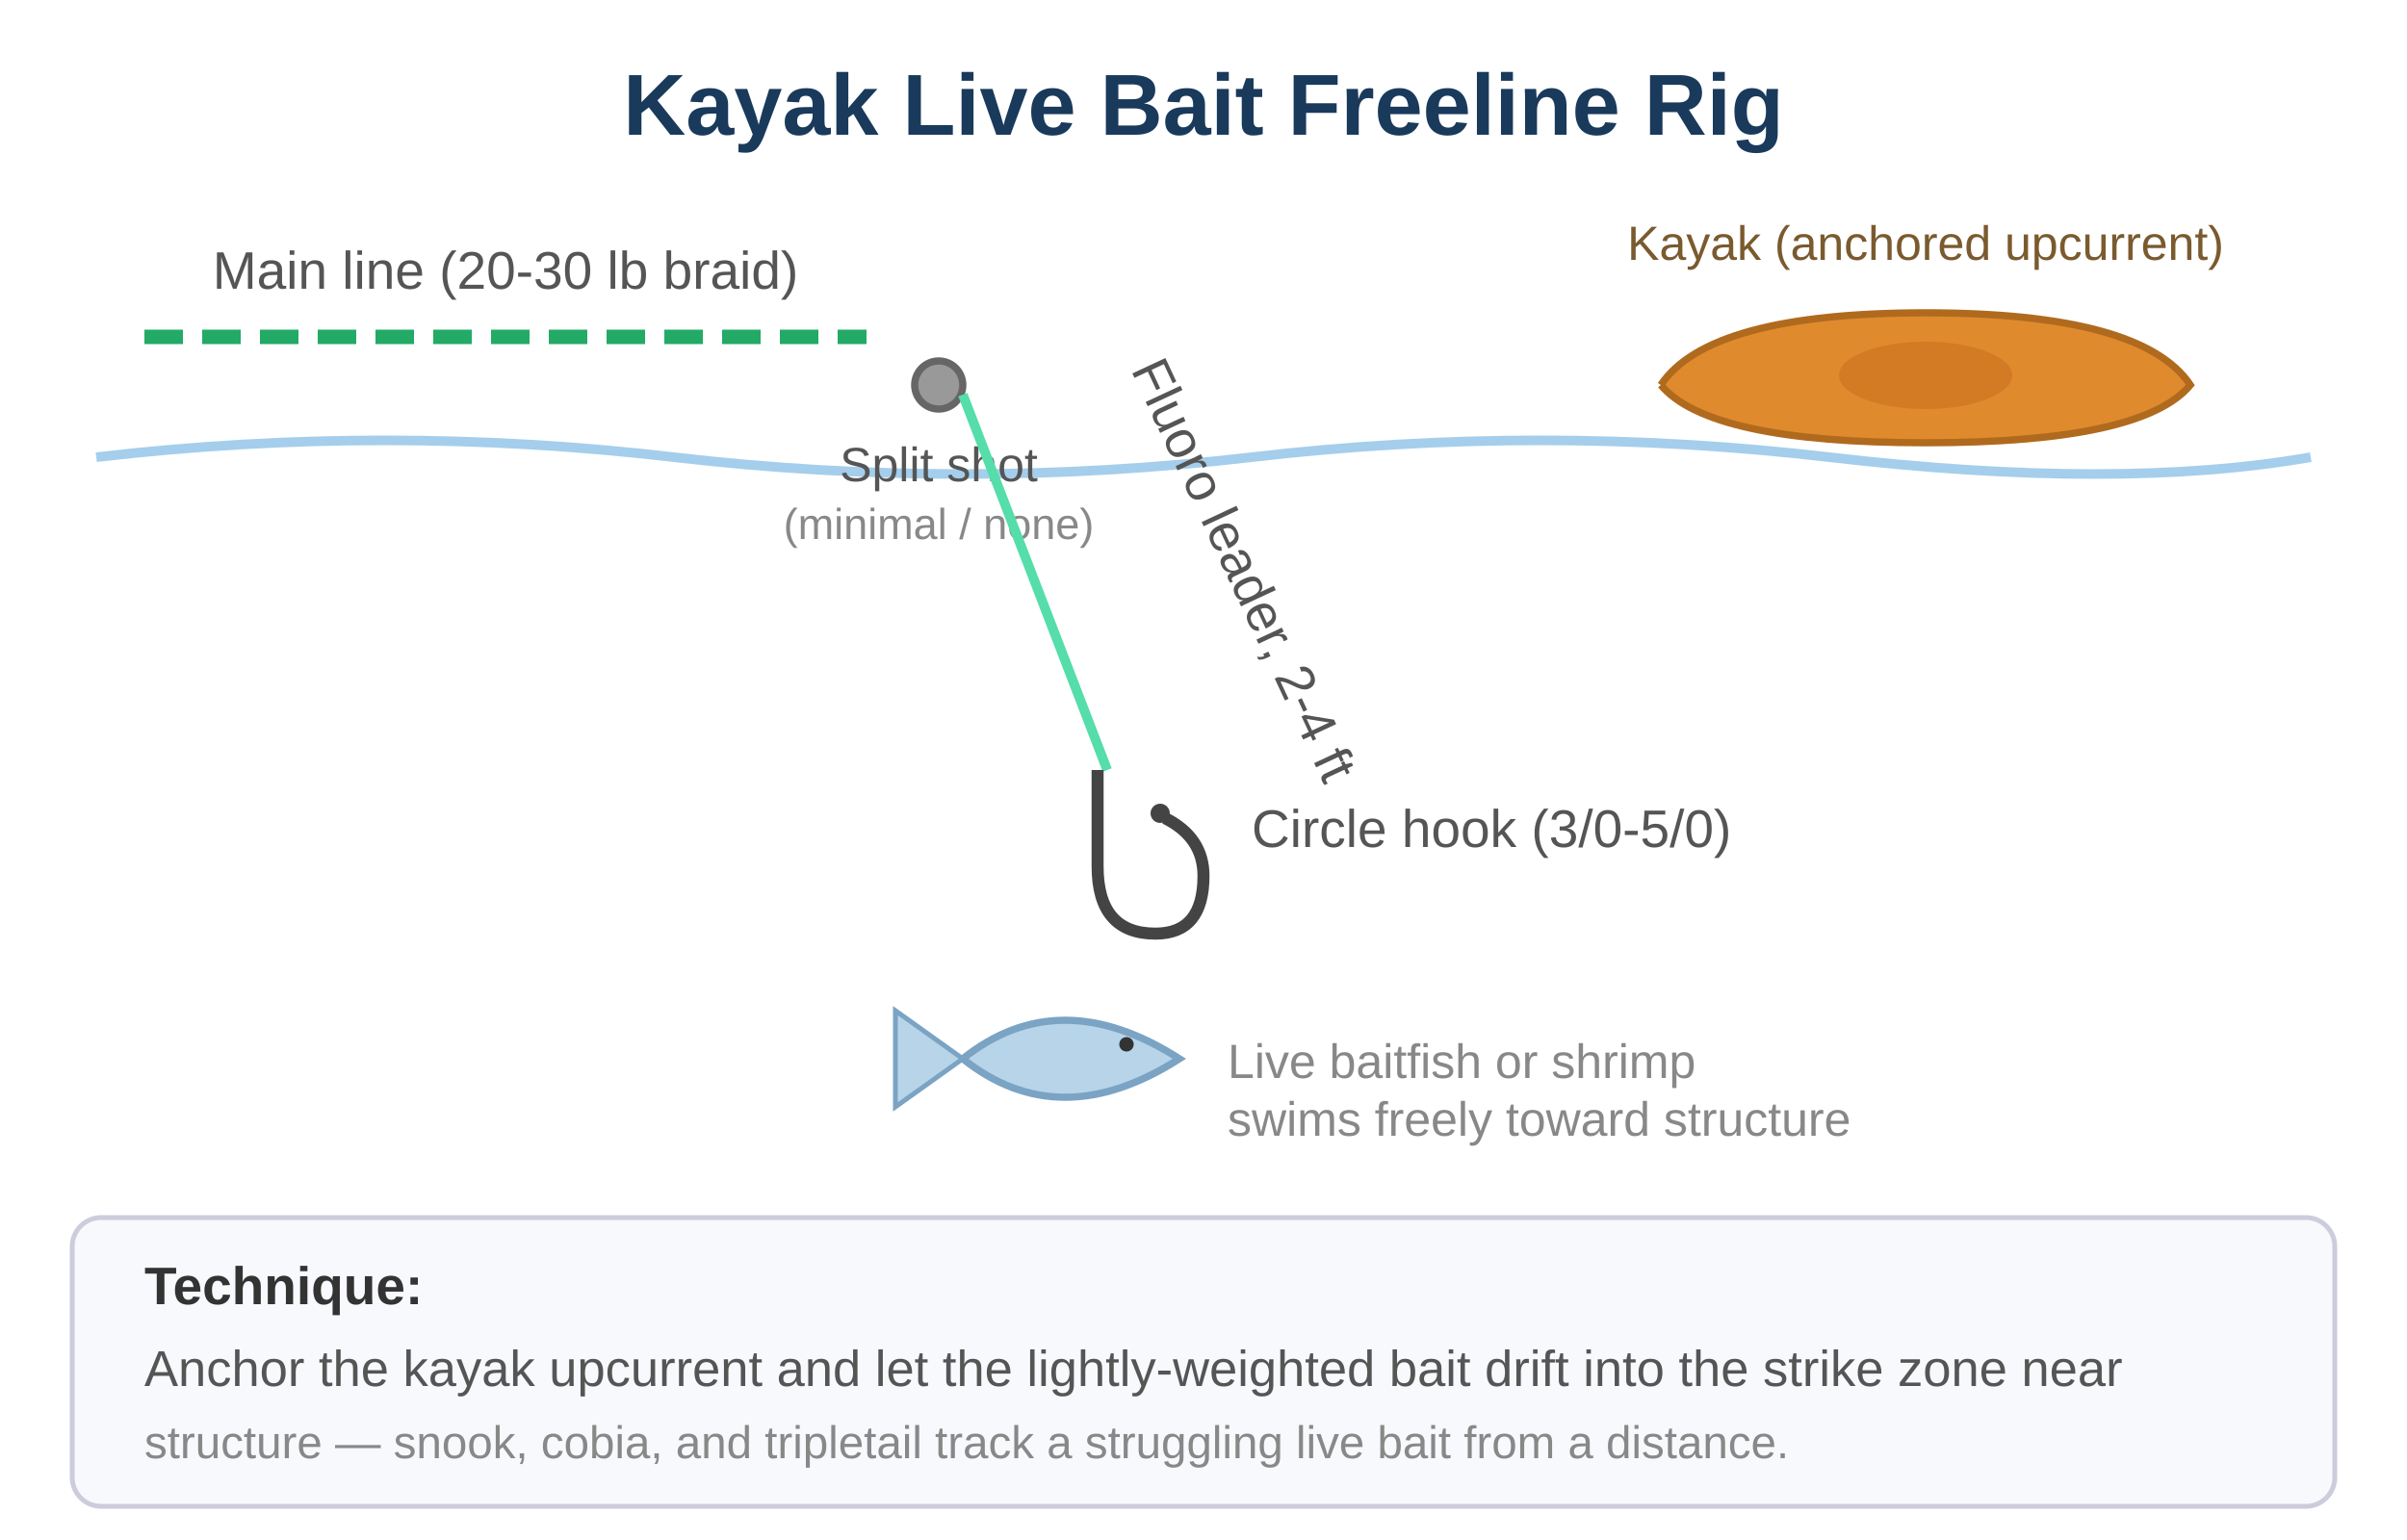
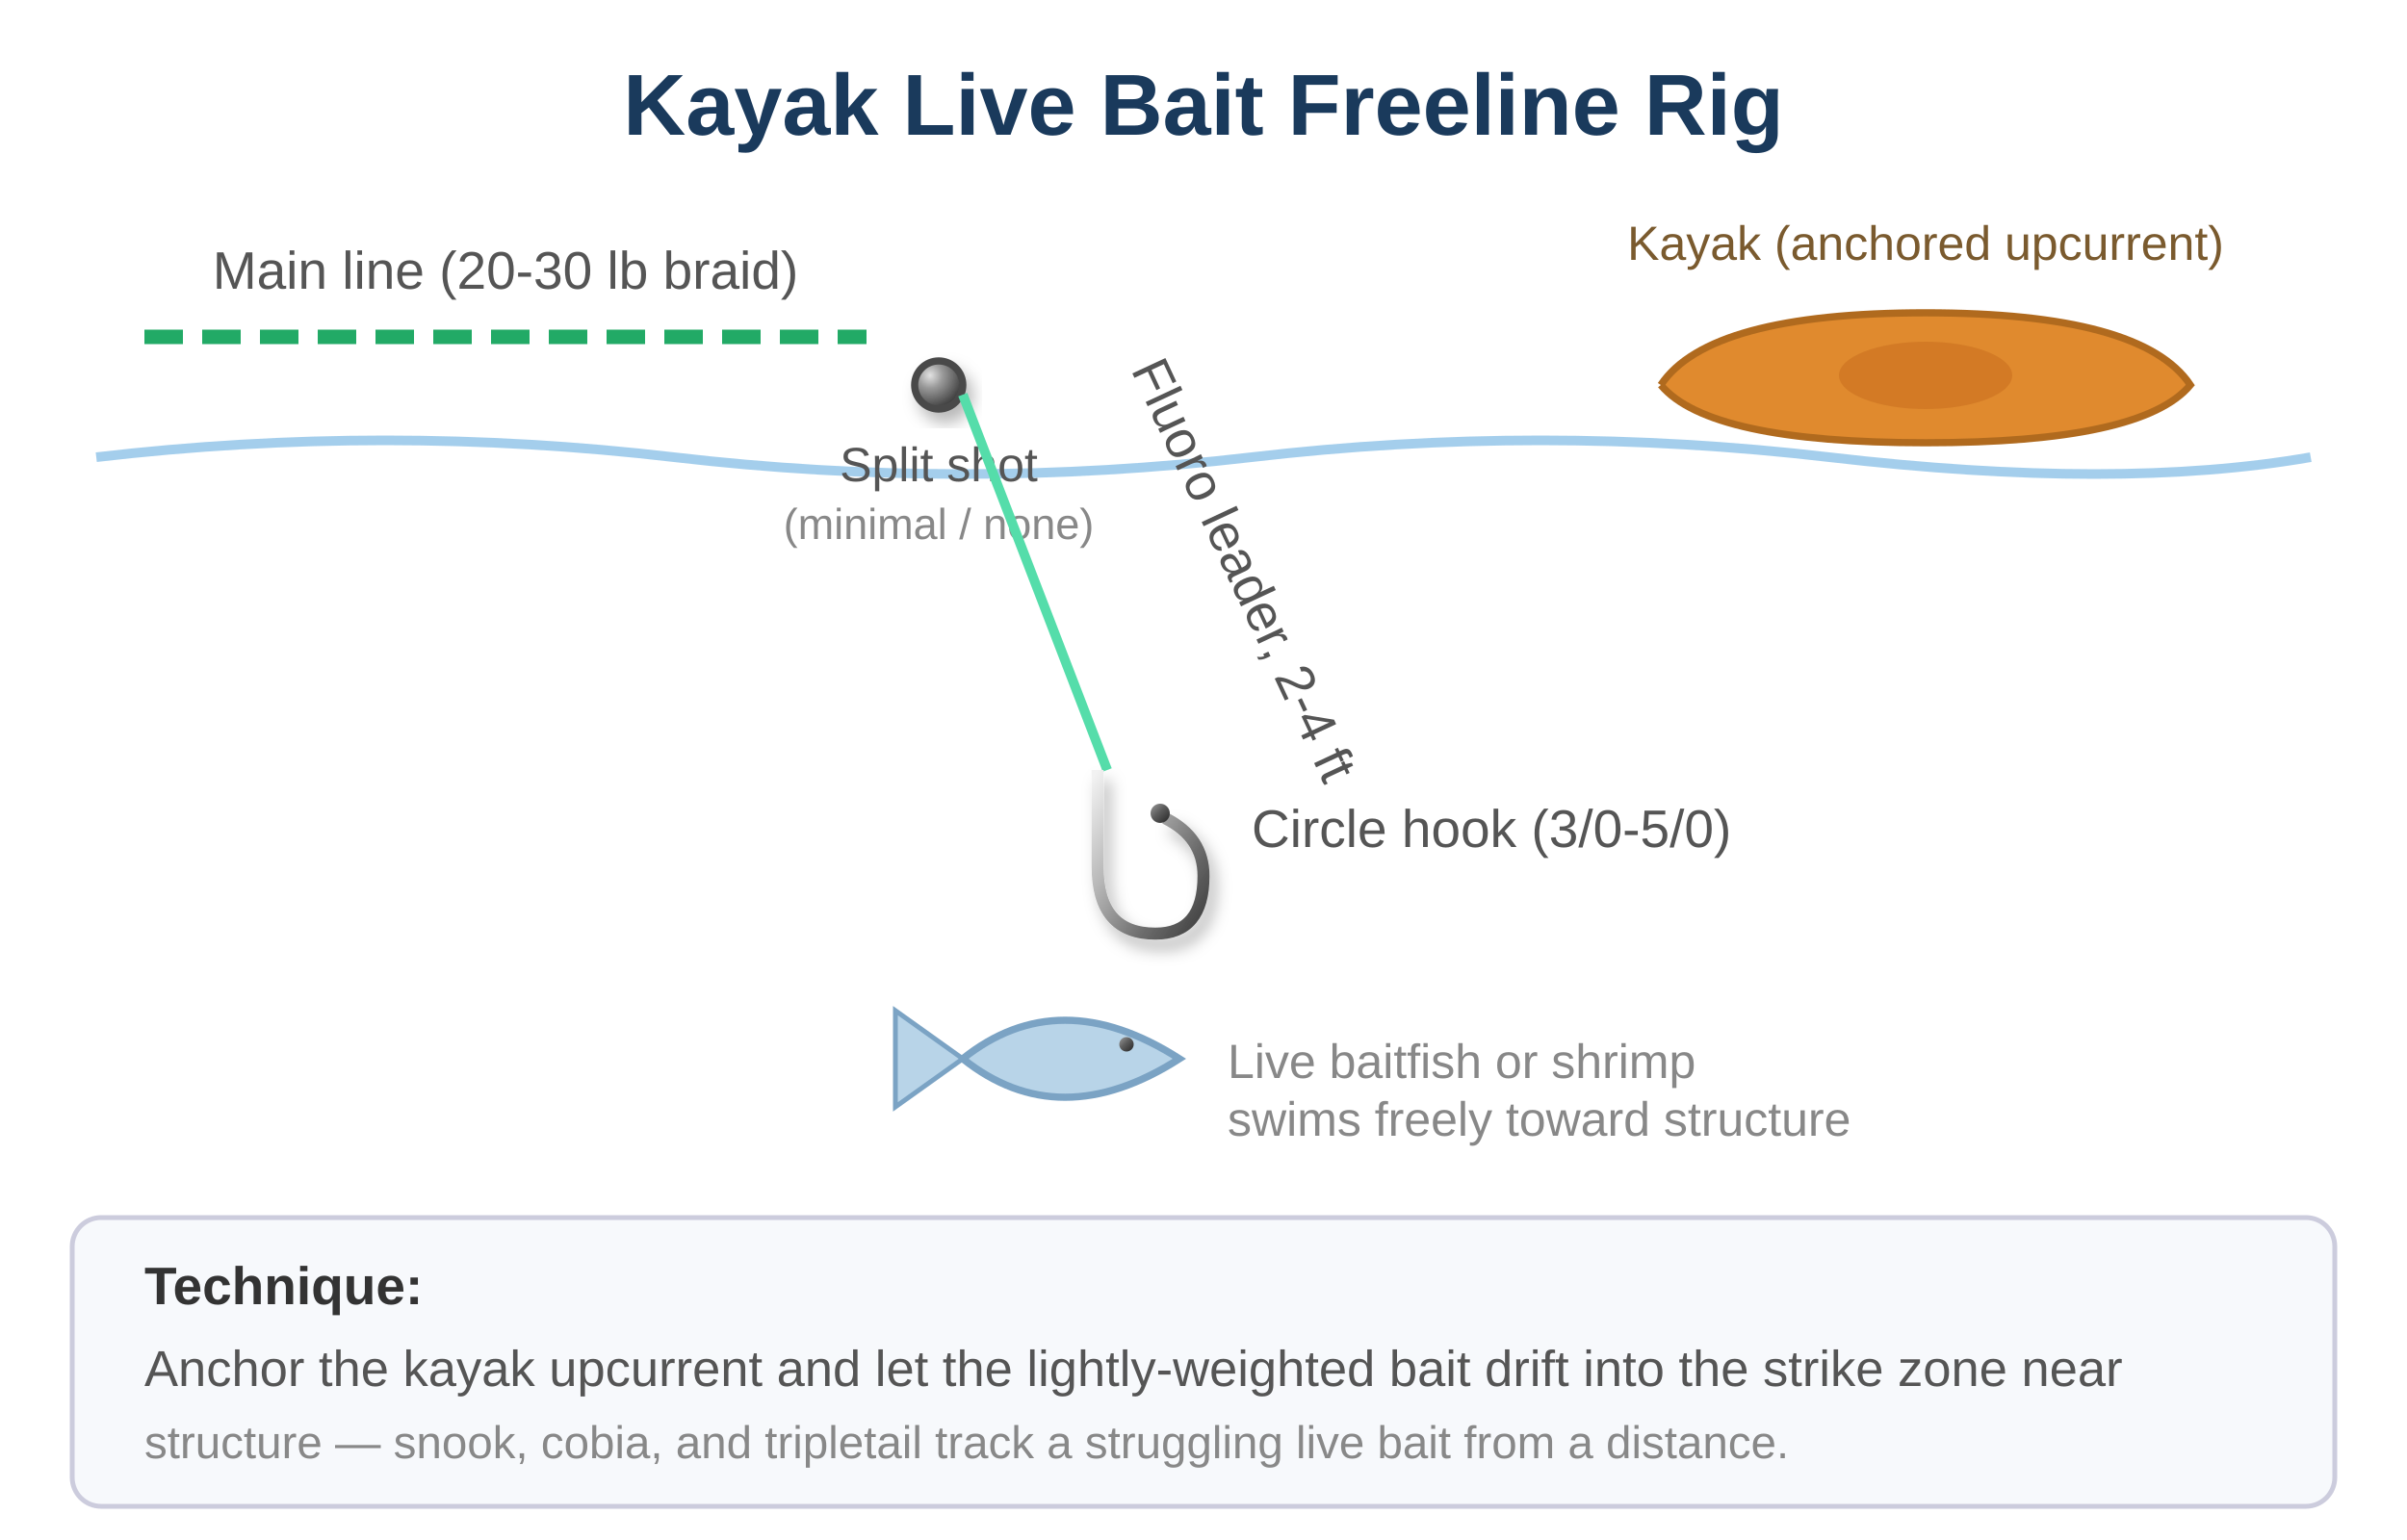
<svg xmlns="http://www.w3.org/2000/svg" viewBox="0 0 500 320" font-family="Arial, sans-serif">
+   <defs>
+     <linearGradient id="steelGrad" x1="0%" y1="0%" x2="100%" y2="100%">
+       <stop offset="0%" stop-color="#f2f2f2" />
+       <stop offset="35%" stop-color="#b8b8b8" />
+       <stop offset="70%" stop-color="#6e6e6e" />
+       <stop offset="100%" stop-color="#3d3d3d" />
+     </linearGradient>
+     <linearGradient id="steelGradDark" x1="0%" y1="0%" x2="100%" y2="100%">
+       <stop offset="0%" stop-color="#9a9a9a" />
+       <stop offset="45%" stop-color="#5c5c5c" />
+       <stop offset="100%" stop-color="#242424" />
+     </linearGradient>
+     <radialGradient id="leadGrad" cx="32%" cy="30%" r="75%">
+       <stop offset="0%" stop-color="#e2e2e2" />
+       <stop offset="35%" stop-color="#9a9a9a" />
+       <stop offset="75%" stop-color="#5c5c5c" />
+       <stop offset="100%" stop-color="#333333" />
+     </radialGradient>
+     <filter id="softShadow" x="-40%" y="-40%" width="180%" height="180%">
+       <feDropShadow dx="1.4" dy="2.2" stdDeviation="1.6" flood-color="#000000" flood-opacity="0.28" />
+     </filter>
+   </defs>
  <text x="250" y="28" text-anchor="middle" font-size="18" font-weight="bold" fill="#1a3a5c">Kayak Live Bait Freeline Rig</text>
  <path d="M20 95 Q80 88 140 95 Q200 102 260 95 Q320 88 380 95 Q440 102 480 95" fill="none" stroke="#4a9eda" stroke-width="2" opacity="0.5" />
  <g transform="translate(345, 60)">
    <path d="M0 20 Q10 5 55 5 Q100 5 110 20 Q100 32 55 32 Q10 32 0 20" fill="#e08a2e" stroke="#b06a1e" stroke-width="1.5" />
    <ellipse cx="55" cy="18" rx="18" ry="7" fill="#c9701f" opacity="0.6" />
    <text x="55" y="-6" text-anchor="middle" font-size="10" fill="#7a5a2e">Kayak (anchored upcurrent)</text>
  </g>
  <line x1="30" y1="70" x2="180" y2="70" stroke="#2a6" stroke-width="3" stroke-dasharray="8,4" />
  <text x="105" y="60" text-anchor="middle" font-size="11" fill="#555">Main line (20-30 lb braid)</text>
-   <circle cx="195" cy="80" r="5" fill="#999" stroke="#666" stroke-width="1.5" />
+   <circle cx="195" cy="80" r="5" fill="url(#leadGrad)" stroke="#4a4a4a" stroke-width="1.5" filter="url(#softShadow)" />
  <text x="195" y="100" text-anchor="middle" font-size="10" fill="#555">Split shot</text>
  <text x="195" y="112" text-anchor="middle" font-size="9" fill="#888">(minimal / none)</text>
  <line x1="200" y1="82" x2="230" y2="160" stroke="#5da" stroke-width="2" />
  <text x="255" y="120" text-anchor="middle" font-size="11" fill="#555" transform="rotate(65, 255, 120)">Fluoro leader, 2-4 ft</text>
  <g transform="translate(220, 160)">
-     <path d="M8 0 L8 20 Q8 34 20 34 Q30 34 30 22 Q30 14 22 10" fill="none" stroke="#444" stroke-width="2.5" />
-     <circle cx="21" cy="9" r="2" fill="#444" />
+     <path d="M8 0 L8 20 Q8 34 20 34 Q30 34 30 22 Q30 14 22 10" fill="none" stroke="url(#steelGrad)" stroke-width="2.5" filter="url(#softShadow)" />
+     <circle cx="21" cy="9" r="2" fill="url(#steelGradDark)" />
    <text x="40" y="16" font-size="11" fill="#555">Circle hook (3/0-5/0)</text>
  </g>
  <g transform="translate(200, 210)">
    <path d="M0 10 Q20 -6 45 10 Q20 26 0 10" fill="#b8d4e8" stroke="#7ba3c4" stroke-width="1.5" />
    <path d="M0 10 L-14 0 L-14 20 Z" fill="#b8d4e8" stroke="#7ba3c4" stroke-width="1" />
-     <circle cx="34" cy="7" r="1.5" fill="#333" />
+     <circle cx="34" cy="7" r="1.5" fill="url(#steelGradDark)" />
    <text x="55" y="14" font-size="10" fill="#888">Live baitfish or shrimp</text>
    <text x="55" y="26" font-size="10" fill="#888">swims freely toward structure</text>
  </g>
  <rect x="15" y="253" width="470" height="60" rx="6" fill="#f7f9fc" stroke="#ccd" stroke-width="1" />
  <text x="30" y="271" font-size="11" fill="#333" font-weight="bold">Technique:</text>
  <text x="30" y="288" font-size="10.5" fill="#555">Anchor the kayak upcurrent and let the lightly-weighted bait drift into the strike zone near</text>
  <text x="30" y="303" font-size="9.5" fill="#888">structure — snook, cobia, and tripletail track a struggling live bait from a distance.</text>
</svg>
